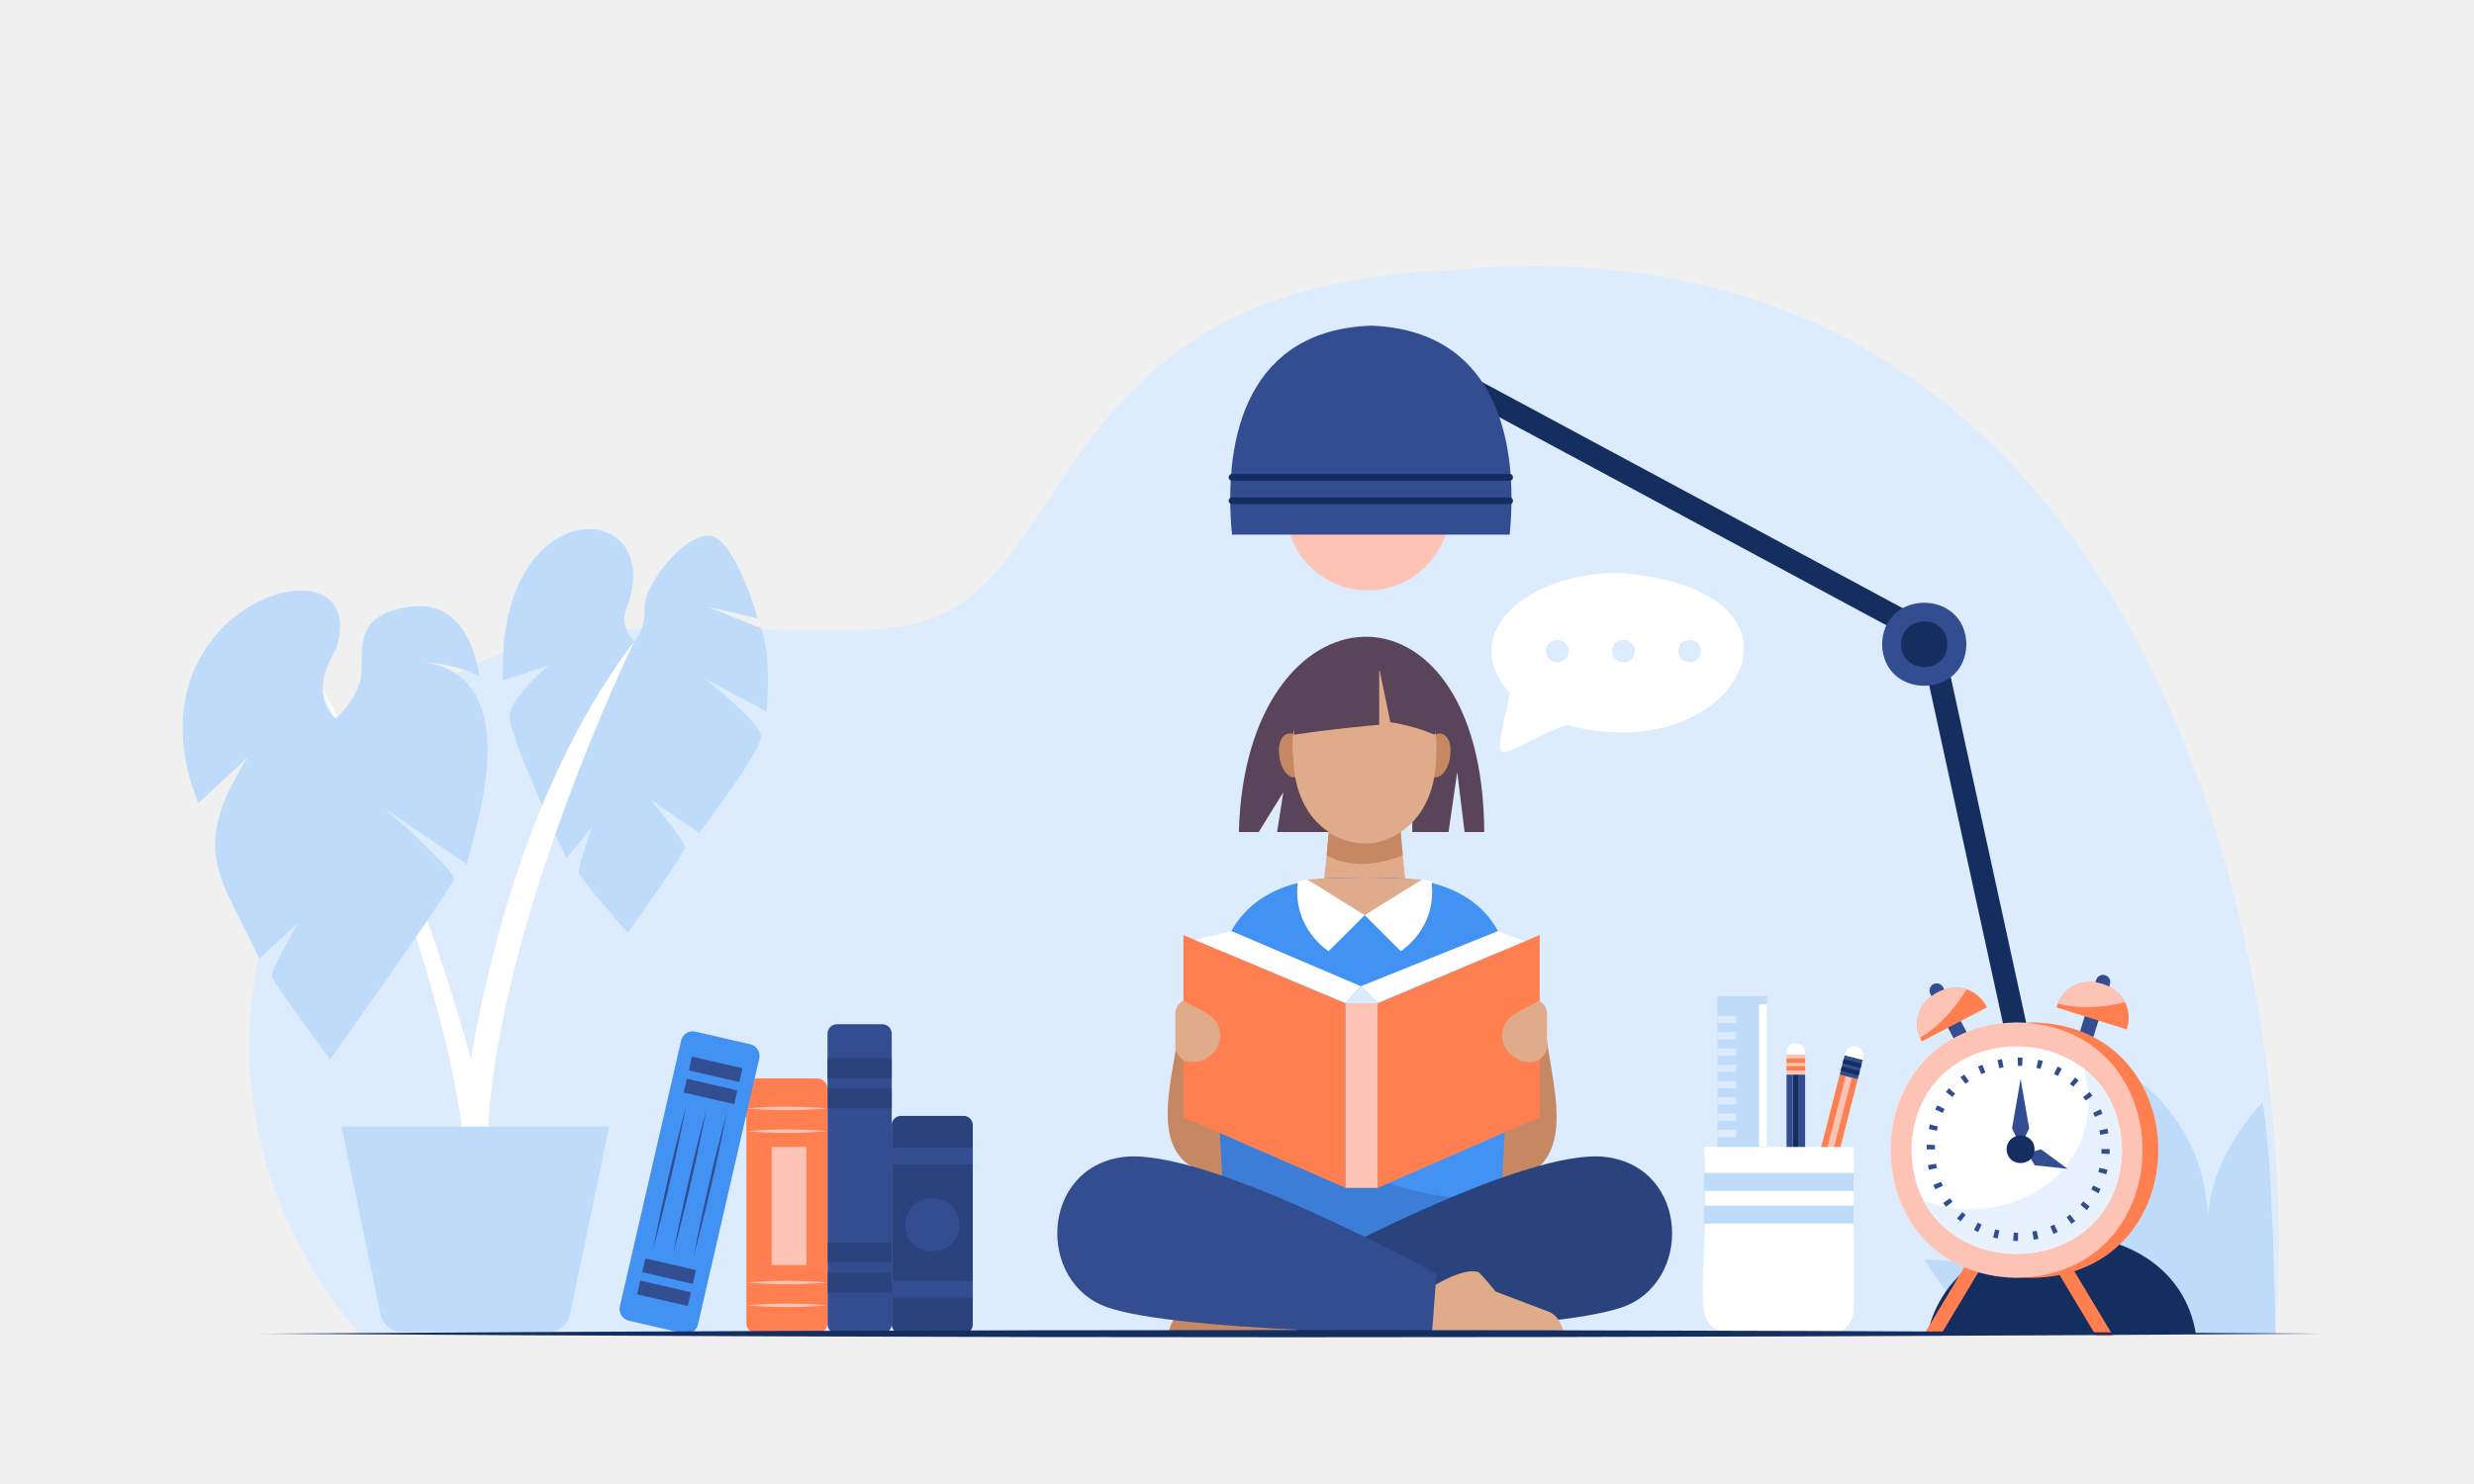
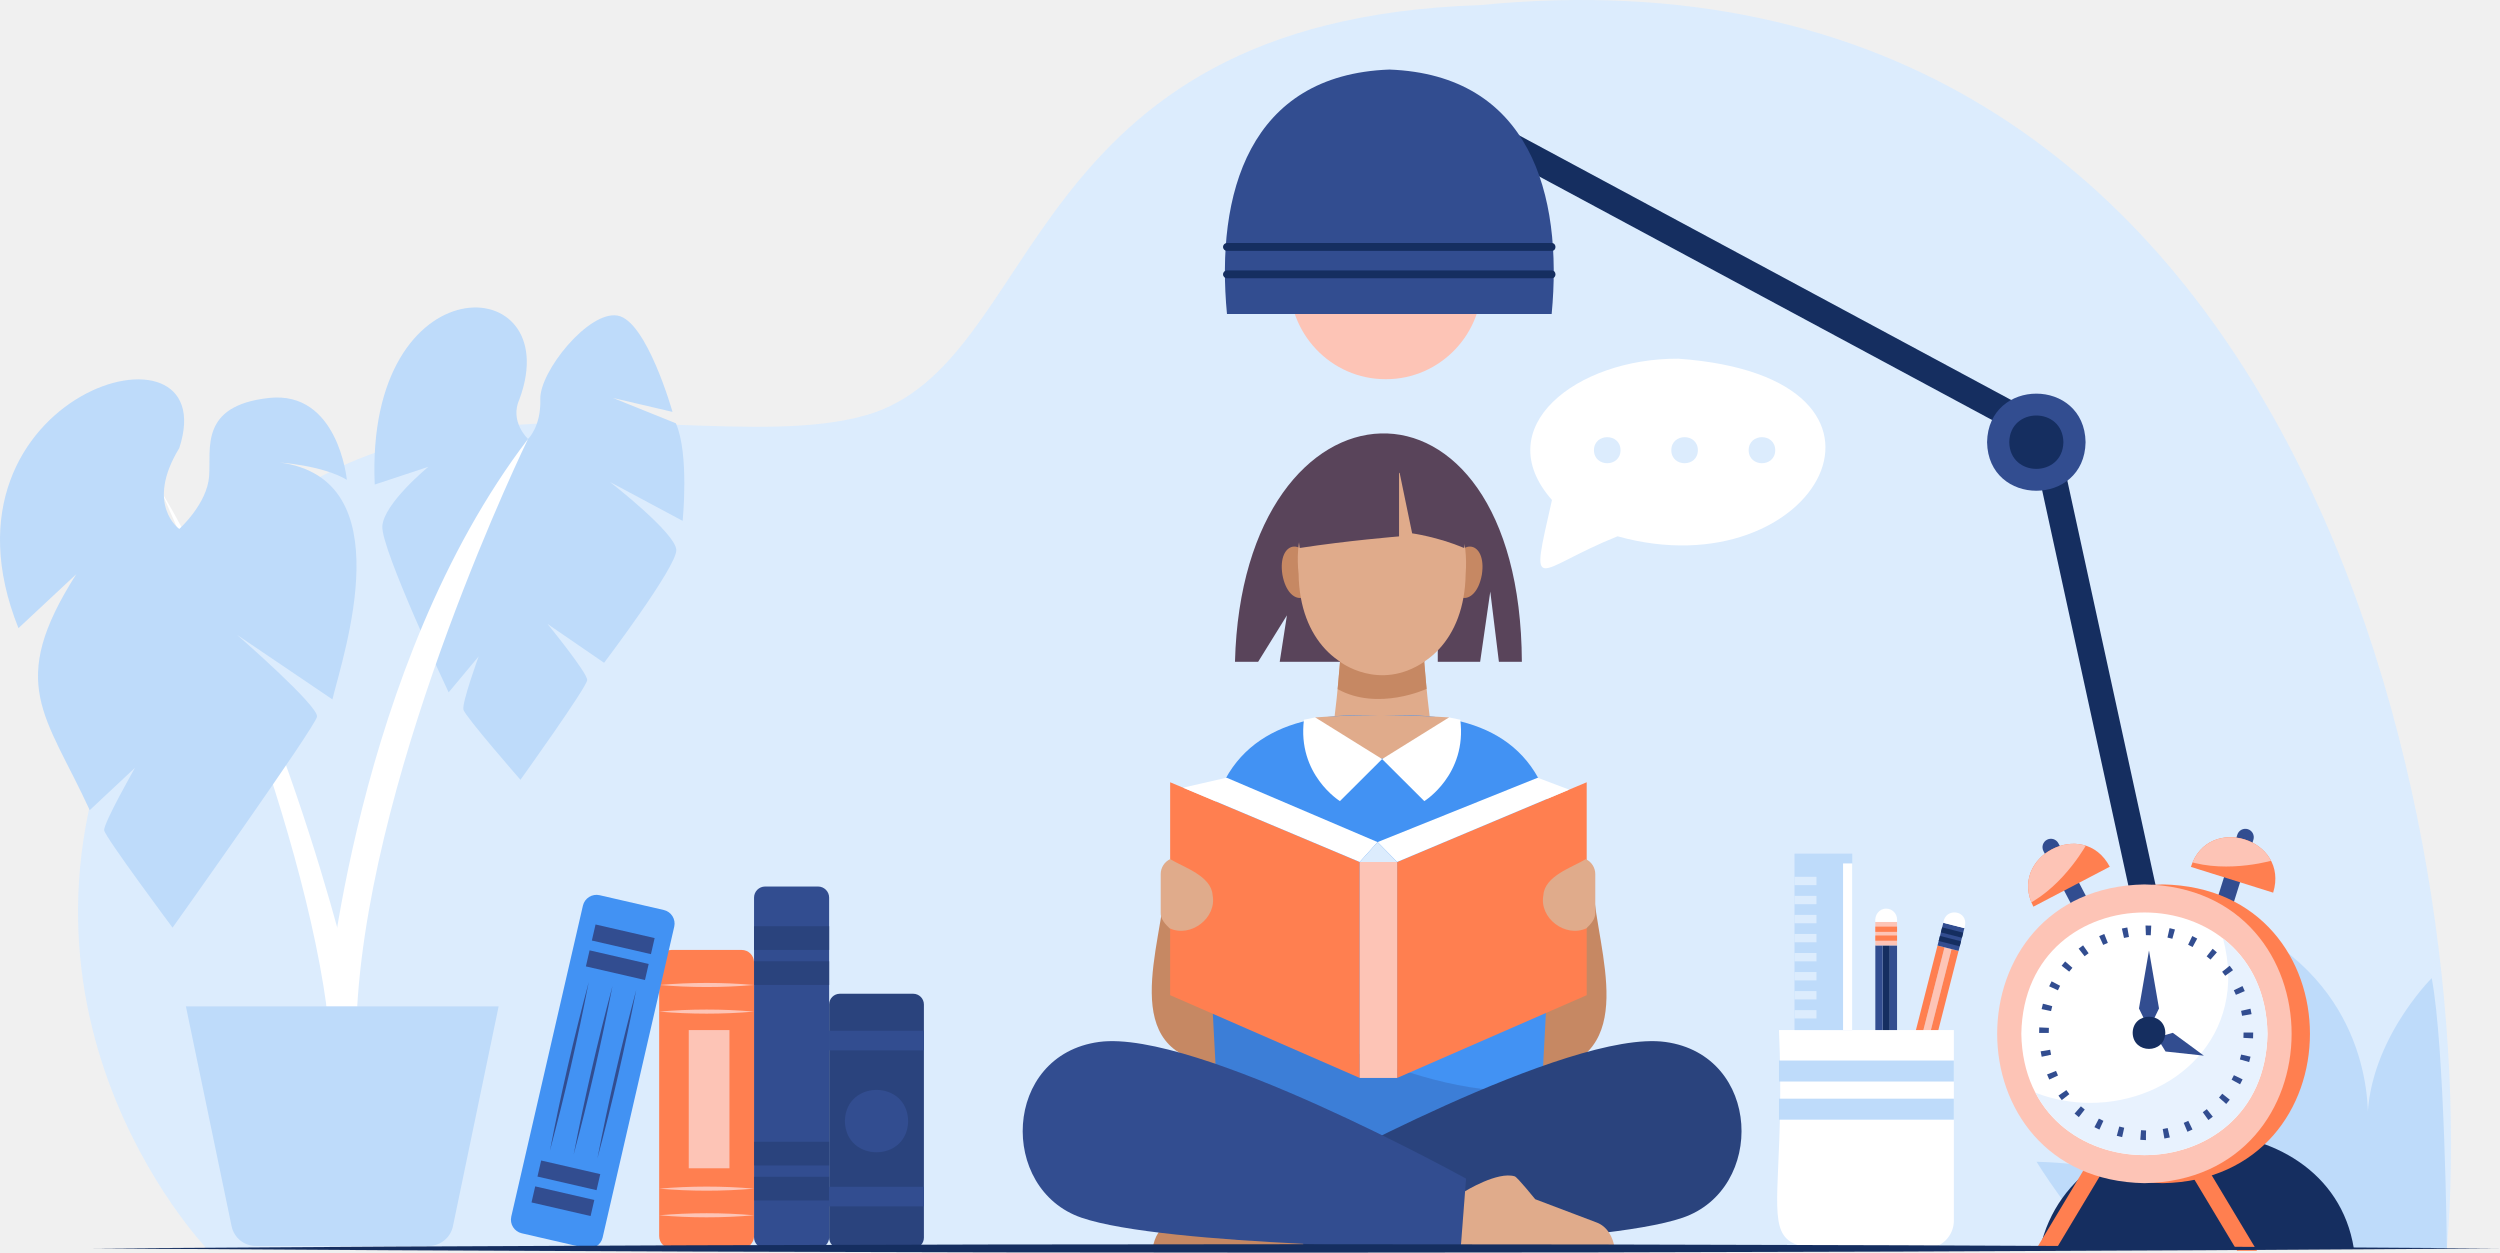
- <svg xmlns="http://www.w3.org/2000/svg" version="1.1" id="svg1049" width="4000" height="2400" viewBox="0 0 4000 2400">
+ <svg xmlns="http://www.w3.org/2000/svg" version="1.1" id="svg1049" width="3457.153" height="1732.216" viewBox="0 0 3457.153 1732.216">
  <defs id="defs1053">
    <clipPath clipPathUnits="userSpaceOnUse" id="clipPath1065">
      <path d="M 0,1800 H 3000 V 0.06 H 0 Z" id="path1063" />
    </clipPath>
    <clipPath clipPathUnits="userSpaceOnUse" id="clipPath1229">
      <path d="m 1832.38,624.74 c -17.2,93.81 -93.22,115.29 -177.51,109.75 v 0.05 c -0.61,-0.02 -1.84,-0.02 -2.45,0 v -0.05 c -82.97,5.97 -158.87,-18.15 -175.09,-109.75 L 1442.2,320.22 c 196.28,-56.7 229.74,-53.35 425.32,0 l -35.14,304.52" id="path1227" />
    </clipPath>
    <clipPath clipPathUnits="userSpaceOnUse" id="clipPath1333">
      <path d="m 2166.39,313.89 10,-42.49 12.53,42.49 h -22.53" id="path1331" />
    </clipPath>
    <clipPath clipPathUnits="userSpaceOnUse" id="clipPath1369">
      <path d="m 2185.66,319.46 -0.83,-43.65 22.66,38.07 -21.83,5.58" id="path1367" />
    </clipPath>
    <clipPath clipPathUnits="userSpaceOnUse" id="clipPath1461">
      <path d="m 2409.54,578.24 c -27.33,51.7 -106.09,10.49 -79.23,-41.42 l 79.23,41.42" id="path1459" />
    </clipPath>
    <clipPath clipPathUnits="userSpaceOnUse" id="clipPath1481">
      <path d="m 2578.99,551.34 c 17.23,55.89 -67.6,82.43 -85.32,26.73 l 85.32,-26.73" id="path1479" />
    </clipPath>
    <clipPath clipPathUnits="userSpaceOnUse" id="clipPath1505">
      <path d="m 2573.1,404.96 c -2.87,-167.79 -252.46,-167.77 -255.3,0.01 2.87,167.78 252.46,167.76 255.3,-0.01" id="path1503" />
    </clipPath>
  </defs>
-   <g id="g1057" transform="matrix(1.333333,0,0,-1.333333,0,2400)">
+   <g id="g1057" transform="matrix(1.333333,0,0,-1.333333,-295.1939,1969.548)">
    <g id="g1069" transform="translate(2759.18,182.36)">
      <path d="m 0,0 c 36.28,427.23 -144.65,1374.127 -1003.25,1289.479 -481.11,-15.727 -450.65,-371.825 -636.07,-425.218 -53.89,-15.516 -123.155,-12.723 -199.127,-9.93 -185.453,6.818 -410.837,13.636 -549.794,-245.881 C -2574.109,261.31 -2323.496,0 -2323.496,0 H 0" style="fill:#dcecfd;fill-opacity:1;fill-rule:nonzero;stroke:none" id="path1071" />
    </g>
    <g id="g1073" transform="translate(2759.18,182.36)">
      <path d="m 0,0 c 0,0 -2.21,209.65 -15.74,280.32 0,0 -69.77,-69.19 -66.54,-155.44 0,0 12.68,118.74 -97.93,192.63 0,0 -32.58,-56.9 -20.13,-171.87 0,0 -55.8,63.27 -150.11,67.93 0,0 5.57,-101.12 63.65,-163.06 0,0 -18.78,35.71 -138.78,39.39 0,0 37.57,-61.39 72,-89.9 L 0,0" style="fill:#bedbfa;fill-opacity:1;fill-rule:nonzero;stroke:none" id="path1075" />
    </g>
    <g id="g1077" transform="translate(1658.61,1083.885)" style="fill:#fdc4b6;fill-opacity:1">
      <path d="M 0,0 C -57.04,-0.171 -102.33,48.123 -99.58,104.911 H 99.59 C 102.34,48.122 57.05,-0.171 0,0" style="fill:#fdc4b6;fill-opacity:1;fill-rule:nonzero;stroke:none" id="path1079" />
    </g>
    <g id="g1081" transform="translate(2501.61,276.02)">
      <path d="m 0,0 c -6.37,0 -12.1,4.42 -13.51,10.89 l -159.82,732.694 -662.38,356.209 c -6.73,3.62 -9.25,12.011 -5.63,18.743 3.62,6.73 12.01,9.254 18.74,5.633 L -149.01,761.927 13.53,16.79 C 15.5,8.3 8.7,-0.1 0,0" style="fill:#152e60;fill-opacity:1;fill-rule:nonzero;stroke:none" id="path1083" />
    </g>
    <g id="g1085" transform="translate(1830.7,1151.531)">
      <path d="m 0,0 h -336.76 c -11.83,124.354 22.59,248.027 168.39,253.494 C -22.6,248.034 11.85,124.288 0,0" style="fill:#324d90;fill-opacity:1;fill-rule:nonzero;stroke:none" id="path1087" />
    </g>
    <g id="g1089" transform="translate(2384.44,1018.538)">
      <path d="M 0,0 C -1.14,-67.146 -101.02,-67.135 -102.16,0.003 -101.01,67.147 -1.13,67.136 0,0" style="fill:#324d90;fill-opacity:1;fill-rule:nonzero;stroke:none" id="path1091" />
    </g>
    <g id="g1093" transform="translate(2361.44,1018.538)">
      <path d="M 0,0 C -0.63,-36.914 -55.54,-36.908 -56.16,0.002 -55.53,36.914 -0.62,36.909 0,0" style="fill:#152e60;fill-opacity:1;fill-rule:nonzero;stroke:none" id="path1095" />
    </g>
    <g id="g1097" transform="translate(2337.27,182.36)">
      <path d="M 0,0 C 35.23,158.88 299.62,159.82 325.4,0 H 0" style="fill:#152e60;fill-opacity:1;fill-rule:nonzero;stroke:none" id="path1099" />
    </g>
    <g id="g1101" transform="translate(1830.7,1188.555)">
      <path d="m 0,0 h -336.76 c -2.25,0 -4.07,1.822 -4.07,4.07 0,2.248 1.82,4.07 4.07,4.07 H 0 C 5.19,8.218 5.35,-0.078 0,0" style="fill:#152e60;fill-opacity:1;fill-rule:nonzero;stroke:none" id="path1103" />
    </g>
    <g id="g1105" transform="translate(1830.7,1216.967)">
      <path d="m 0,0 h -336.76 c -2.25,0 -4.07,1.822 -4.07,4.07 0,2.248 1.82,4.07 4.07,4.07 H 0 C 5.19,8.218 5.35,-0.078 0,0" style="fill:#152e60;fill-opacity:1;fill-rule:nonzero;stroke:none" id="path1107" />
    </g>
    <g id="g1109" transform="translate(1069.81,182.36)">
      <path d="m 0,0 h -54.84 c -6.36,0 -11.52,5.16 -11.52,11.52 v 352.32 c 0,6.36 5.16,11.51 11.52,11.51 H 0 c 6.36,0 11.52,-5.15 11.52,-11.51 V 11.52 C 11.52,5.16 6.36,0 0,0" style="fill:#324d90;fill-opacity:1;fill-rule:nonzero;stroke:none" id="path1111" />
    </g>
    <path d="m 1003.45,491.94 h 77.88 v 24.59 h -77.88 z" style="fill:#2a437d;fill-opacity:1;fill-rule:nonzero;stroke:none" id="path1113" />
    <path d="m 1003.45,455.59 h 77.88 v 24.6 h -77.88 z" style="fill:#2a437d;fill-opacity:1;fill-rule:nonzero;stroke:none" id="path1115" />
    <path d="m 1003.45,268.41 h 77.88 V 293 h -77.88 z" style="fill:#2a437d;fill-opacity:1;fill-rule:nonzero;stroke:none" id="path1117" />
    <path d="m 1003.45,232.06 h 77.88 v 24.6 h -77.88 z" style="fill:#2a437d;fill-opacity:1;fill-rule:nonzero;stroke:none" id="path1119" />
    <g id="g1121" transform="translate(1168.49,182.36)">
      <path d="m 0,0 h -76.03 c -6.15,0 -11.13,4.99 -11.13,11.13 V 253 c 0,6.15 4.98,11.14 11.13,11.14 H 0 c 6.14,0 11.13,-4.99 11.13,-11.14 V 11.13 C 11.13,4.99 6.14,0 0,0" style="fill:#2a437d;fill-opacity:1;fill-rule:nonzero;stroke:none" id="path1123" />
    </g>
    <path d="m 1081.33,387.8 h 98.29 v 20.29 h -98.29 z" style="fill:#324d90;fill-opacity:1;fill-rule:nonzero;stroke:none" id="path1125" />
    <path d="m 1081.33,225.97 h 98.29 v 20.29 h -98.29 z" style="fill:#324d90;fill-opacity:1;fill-rule:nonzero;stroke:none" id="path1127" />
    <g id="g1129" transform="translate(1163.28,314.43)">
      <path d="M 0,0 C -0.74,-43.12 -64.88,-43.12 -65.61,0 -64.87,43.12 -0.73,43.11 0,0" style="fill:#324d90;fill-opacity:1;fill-rule:nonzero;stroke:none" id="path1131" />
    </g>
    <g id="g1133" transform="translate(990.585,182.36)" style="fill:#ff7f50;fill-opacity:1">
      <path d="m 0,0 h -72.672 c -7.108,0 -12.87,5.76 -12.87,12.87 v 283.84 c 0,7.11 5.762,12.87 12.87,12.87 H 0 c 7.107,0 12.865,-5.76 12.865,-12.87 V 12.87 C 12.865,5.76 7.107,0 0,0" style="fill:#ff7f50;fill-opacity:1;fill-rule:nonzero;stroke:none" id="path1135" />
    </g>
    <g id="g1137" transform="translate(905.043,455.59)" style="fill:#fdc4b6;fill-opacity:1">
      <path d="M 0,0 C 32.562,2.82 65.849,2.85 98.407,0 65.85,-2.84 32.563,-2.81 0,0" style="fill:#fdc4b6;fill-opacity:1;fill-rule:nonzero;stroke:none" id="path1139" />
    </g>
    <g id="g1141" transform="translate(905.043,427.98)" style="fill:#fdc4b6;fill-opacity:1">
      <path d="M 0,0 C 32.562,2.82 65.849,2.84 98.407,0 65.85,-2.84 32.563,-2.82 0,0" style="fill:#fdc4b6;fill-opacity:1;fill-rule:nonzero;stroke:none" id="path1143" />
    </g>
    <g id="g1145" transform="translate(905.043,244.36)" style="fill:#fdc4b6;fill-opacity:1">
      <path d="M 0,0 C 32.562,2.82 65.849,2.84 98.407,0 65.85,-2.84 32.563,-2.82 0,0" style="fill:#fdc4b6;fill-opacity:1;fill-rule:nonzero;stroke:none" id="path1147" />
    </g>
    <g id="g1149" transform="translate(905.043,216.74)" style="fill:#fdc4b6;fill-opacity:1">
      <path d="M 0,0 C 32.562,2.82 65.849,2.84 98.407,0 65.85,-2.84 32.563,-2.82 0,0" style="fill:#fdc4b6;fill-opacity:1;fill-rule:nonzero;stroke:none" id="path1151" />
    </g>
    <path d="m 935.733,265.48 h 42.206 v 143.34 h -42.206 z" style="fill:#fdc4b6;fill-opacity:1;fill-rule:nonzero;stroke:none" id="path1153" />
    <g id="g1155" transform="translate(829.028,182.73)">
      <path d="m 0,0 -66.499,15.33 c -7.793,1.79 -12.654,9.56 -10.859,17.36 l 74.285,322.42 c 1.795,7.79 9.567,12.65 17.36,10.86 l 66.499,-15.33 c 7.793,-1.79 12.654,-9.56 10.859,-17.36 L 17.36,10.86 C 15.565,3.07 7.792,-1.79 0,0" style="fill:#4292f3;fill-opacity:1;fill-rule:nonzero;stroke:none" id="path1157" />
    </g>
    <g id="g1159" transform="translate(896.516,487.57)">
      <path d="M 0,0 -61.288,14.12 -57.449,30.78 3.839,16.66 0,0" style="fill:#324d90;fill-opacity:1;fill-rule:nonzero;stroke:none" id="path1161" />
    </g>
    <g id="g1163" transform="translate(890.336,460.74)">
      <path d="M 0,0 -61.288,14.12 -57.45,30.78 3.839,16.66 0,0" style="fill:#324d90;fill-opacity:1;fill-rule:nonzero;stroke:none" id="path1165" />
    </g>
    <g id="g1167" transform="translate(840.115,242.77)">
      <path d="M 0,0 -61.288,14.12 -57.449,30.78 3.839,16.66 0,0" style="fill:#324d90;fill-opacity:1;fill-rule:nonzero;stroke:none" id="path1169" />
    </g>
    <g id="g1171" transform="translate(833.935,215.94)">
      <path d="M 0,0 -61.288,14.12 -57.45,30.78 3.839,16.66 0,0" style="fill:#324d90;fill-opacity:1;fill-rule:nonzero;stroke:none" id="path1173" />
    </g>
    <g id="g1175" transform="translate(881.289,450.63)">
      <path d="M 0,0 C -11.321,-58.52 -24.862,-117.36 -40.302,-174.93 -28.997,-116.41 -15.426,-57.58 0,0" style="fill:#324d90;fill-opacity:1;fill-rule:nonzero;stroke:none" id="path1177" />
    </g>
    <g id="g1179" transform="translate(856.652,454.61)">
      <path d="M 0,0 C -11.321,-58.52 -24.862,-117.36 -40.302,-174.93 -28.997,-116.41 -15.426,-57.57 0,0" style="fill:#324d90;fill-opacity:1;fill-rule:nonzero;stroke:none" id="path1181" />
    </g>
    <g id="g1183" transform="translate(832.015,458.59)">
      <path d="M 0,0 C -11.321,-58.52 -24.862,-117.36 -40.302,-174.93 -28.997,-116.41 -15.426,-57.57 0,0" style="fill:#324d90;fill-opacity:1;fill-rule:nonzero;stroke:none" id="path1185" />
    </g>
    <g id="g1187" transform="translate(1654.85,790.81)">
      <path d="M 0,0 H -106.19 L -98.73,48.154 -128.56,0 h -24.04 c 7.89,307.116 296.06,324.365 297.54,0 H 121.12 L 112.18,72.815 101.67,0 H 57.72 V 71.763 L 43.68,0 H 0" style="fill:#59445a;fill-opacity:1;fill-rule:nonzero;stroke:none" id="path1189" />
    </g>
    <g id="g1191" transform="translate(1581.98,886.221)" style="fill:#c68863;fill-opacity:1">
      <path d="M 0,0 C 5.61,-35.426 -24.12,-40.473 -30.52,-5.183 -36.13,30.243 -6.4,35.29 0,0" style="fill:#c68863;fill-opacity:1;fill-rule:nonzero;stroke:none" id="path1193" />
    </g>
    <g id="g1195" transform="translate(1727.75,886.221)" style="fill:#c68863;fill-opacity:1">
      <path d="M 0,0 C -5.61,-35.426 24.12,-40.473 30.52,-5.183 36.13,30.243 6.4,35.29 0,0" style="fill:#c68863;fill-opacity:1;fill-rule:nonzero;stroke:none" id="path1197" />
    </g>
    <g id="g1199" transform="translate(1699.77,856.379)" style="fill:#e0ab8b;fill-opacity:1">
      <path d="m 0,0 c -22.57,0 -67.24,0 -89.81,0 10.84,-30.923 -12.8,-185.799 -12.8,-185.799 28.95,0 86.47,0 115.41,0 0,0 -23.63,154.876 -12.8,185.799" style="fill:#e0ab8b;fill-opacity:1;fill-rule:nonzero;stroke:none" id="path1201" />
    </g>
    <g id="g1203" transform="translate(1741.5,881.849)" style="fill:#e0ab8b;fill-opacity:1">
      <path d="M 0,0 C -2.15,-138.659 -171.13,-138.639 -173.27,0.004 -188.64,141.937 10.78,143.326 0,0" style="fill:#e0ab8b;fill-opacity:1;fill-rule:nonzero;stroke:none" id="path1205" />
    </g>
    <g id="g1207" transform="translate(1611.19,790.81)" style="fill:#c68863;fill-opacity:1">
      <path d="m 0,0 c 0,0 40.69,-31.38 87.34,0 l 2.46,-28.09 c 0,0 -50.24,-23.48 -92.28,-0.29 L 0,0" style="fill:#c68863;fill-opacity:1;fill-rule:nonzero;stroke:none" id="path1209" />
    </g>
    <g id="g1211" transform="translate(1672.41,987.247)">
      <path d="m 0,0 v -66.406 c 0,0 -53.63,-4.388 -103,-12.015 C -116.81,7.574 -2.51,39.444 0,0" style="fill:#59445a;fill-opacity:1;fill-rule:nonzero;stroke:none" id="path1213" />
    </g>
    <g id="g1215" transform="translate(1671.85,992.367)">
      <path d="m 0,0 14.15,-68.366 c 0,0 26.45,-3.611 53.88,-15.175 0,0 24.22,97.884 -68.03,83.541" style="fill:#59445a;fill-opacity:1;fill-rule:nonzero;stroke:none" id="path1217" />
    </g>
    <g id="g1219" transform="translate(1832.38,624.74)">
      <path d="m 0,0 c -17.2,93.81 -93.22,115.29 -177.51,109.75 v 0.05 c -0.61,-0.02 -1.84,-0.02 -2.45,0 v -0.05 C -262.92,115.72 -338.83,91.6 -355.05,0 l -35.13,-304.52 c 196.28,-56.7 229.74,-53.35 425.32,0 L 0,0" style="fill:#4292f3;fill-opacity:1;fill-rule:nonzero;stroke:none" id="path1221" />
    </g>
    <g id="g1223">
      <g id="g1225" clip-path="url(#clipPath1229)">
        <g id="g1231" transform="translate(1466.79,467.93)">
          <path d="M 0,0 C 72.18,-39.99 229.2,-135.1 349.43,-120.6 170,-213.79 181.39,-214.65 -6.55,-141.19 L 0,0" style="fill:#3c7ed7;fill-opacity:1;fill-rule:nonzero;stroke:none" id="path1233" />
        </g>
      </g>
    </g>
    <g id="g1235" transform="translate(1585.47,733.09)" style="fill:#e0ab8b;fill-opacity:1">
      <path d="M 0,0 C 8.51,-57.08 130.42,-56.83 138.78,0 138.78,0 67.94,5 0,0" style="fill:#e0ab8b;fill-opacity:1;fill-rule:nonzero;stroke:none" id="path1237" />
    </g>
    <g id="g1239" transform="translate(1654.85,689.91)">
      <path d="m 0,0 -43.75,-43.62 c 0,0 -44.5,27.41 -37.31,84.43 L -69.38,43.18 0,0" style="fill:#ffffff;fill-opacity:1;fill-rule:nonzero;stroke:none" id="path1241" />
    </g>
    <g id="g1243" transform="translate(1654.85,689.91)">
      <path d="m 0,0 43.76,-43.62 c 0,0 44.5,27.41 37.31,84.43 L 69.38,43.18 0,0" style="fill:#ffffff;fill-opacity:1;fill-rule:nonzero;stroke:none" id="path1245" />
    </g>
    <g id="g1247" transform="translate(1430.04,562.06)" style="fill:#c68863;fill-opacity:1">
      <path d="M 0,0 C -3.2,-65.65 -51.75,-177.43 51.99,-188.25 L 43.59,-30 0,0" style="fill:#c68863;fill-opacity:1;fill-rule:nonzero;stroke:none" id="path1249" />
    </g>
    <g id="g1251" transform="translate(1873.69,557.78)" style="fill:#c68863;fill-opacity:1">
      <path d="M 0,0 C 4.16,-68.2 50.17,-175.8 -52.24,-192.91 L -43.59,-30 0,0" style="fill:#c68863;fill-opacity:1;fill-rule:nonzero;stroke:none" id="path1253" />
    </g>
    <g id="g1255" transform="translate(1572.07,241.67)" style="fill:#c68863;fill-opacity:1">
      <path d="M 0,0 C 0,0 -33.76,20.93 -51.55,15.44 -54.21,14.61 -72.78,-8.29 -72.78,-8.29 l -63.04,-23.88 c -11.69,-4.05 -17.67,-15.51 -19.38,-27.14 H 4.57 L 0,0" style="fill:#c68863;fill-opacity:1;fill-rule:nonzero;stroke:none" id="path1257" />
    </g>
    <g id="g1259" transform="translate(1567.8,254.73)">
      <path d="M 0,0 C 0,0 280.7,155.42 380.69,141.78 480.67,128.15 485.05,-11.01 398.7,-40.55 312.35,-70.1 5.57,-72.37 5.57,-72.37 L 0,0" style="fill:#2a437d;fill-opacity:1;fill-rule:nonzero;stroke:none" id="path1261" />
    </g>
    <g id="g1263" transform="translate(1741.91,254.73)">
      <path d="M 0,0 C 0,0 -280.71,155.42 -380.69,141.78 -480.68,128.15 -485.06,-11.01 -398.71,-40.55 -312.35,-70.1 -5.58,-72.37 -5.58,-72.37 L 0,0" style="fill:#324d90;fill-opacity:1;fill-rule:nonzero;stroke:none" id="path1265" />
    </g>
    <g id="g1267" transform="translate(1740.9,241.67)" style="fill:#e0ab8b;fill-opacity:1">
      <path d="M 0,0 C 0,0 33.75,20.93 51.54,15.44 54.21,14.61 72.77,-8.29 72.77,-8.29 l 63.04,-23.88 c 11.7,-4.05 17.67,-15.51 19.39,-27.14 H -4.57 L 0,0" style="fill:#e0ab8b;fill-opacity:1;fill-rule:nonzero;stroke:none" id="path1269" />
    </g>
    <g id="g1271" transform="translate(1435.01,665.85)" style="fill:#ff7f50;fill-opacity:1">
      <path d="M 0,0 196.61,-82.69 V -306.67 L 0,-220.84 V 0" style="fill:#ff7f50;fill-opacity:1;fill-rule:nonzero;stroke:none" id="path1273" />
    </g>
    <g id="g1275" transform="translate(1867.03,665.85)" style="fill:#ff7f50;fill-opacity:1">
      <path d="M 0,0 -196.61,-82.69 V -306.67 L 0,-220.84 V 0" style="fill:#ff7f50;fill-opacity:1;fill-rule:nonzero;stroke:none" id="path1277" />
    </g>
    <path d="m 1631.62,359.18 h 38.8 v 223.98 h -38.8 z" style="fill:#fdc4b6;fill-opacity:1;fill-rule:nonzero;stroke:none" id="path1279" />
    <g id="g1281" transform="translate(1448.37,660.23)">
      <path d="M 0,0 45.2,10.35 201.78,-56.45 183.25,-77.07 0,0" style="fill:#ffffff;fill-opacity:1;fill-rule:nonzero;stroke:none" id="path1283" />
    </g>
    <g id="g1285" transform="translate(1650.15,603.78)">
      <path d="M 0,0 20.27,-20.62 198.67,54.41 166.04,66.75 0,0" style="fill:#ffffff;fill-opacity:1;fill-rule:nonzero;stroke:none" id="path1287" />
    </g>
    <g id="g1289" transform="translate(1650.15,603.78)">
      <path d="m 0,0 -18.53,-20.62 h 38.8 L 0,0" style="fill:#dcecfd;fill-opacity:1;fill-rule:nonzero;stroke:none" id="path1291" />
    </g>
    <g id="g1293" transform="translate(1866.12,586.12)" style="fill:#e0ab8b;fill-opacity:1">
      <path d="m 0,0 c -14.17,-8.6 -42.63,-17.35 -44.02,-37.35 -4.56,-23.8 22.8,-44.45 44.58,-34.42 4.58,4.34 9.62,9.72 9.26,16.5 v 39.73 C 9.82,-8.9 6,-2.85 0,0" style="fill:#e0ab8b;fill-opacity:1;fill-rule:nonzero;stroke:none" id="path1295" />
    </g>
    <g id="g1297" transform="translate(1435.03,586.12)" style="fill:#e0ab8b;fill-opacity:1">
      <path d="m 0,0 c 14.18,-8.6 42.64,-17.35 44.02,-37.35 4.56,-23.8 -22.79,-44.45 -44.58,-34.42 -4.58,4.34 -9.62,9.71 -9.26,16.5 v 39.73 C -9.82,-8.9 -6,-2.85 0,0" style="fill:#e0ab8b;fill-opacity:1;fill-rule:nonzero;stroke:none" id="path1299" />
    </g>
    <g id="g1301" transform="translate(1962.03,1105.15)">
      <path d="m 0,0 c -105.87,0.475 -197.39,-71.29 -131.01,-146.555 -23.59,-103.957 -18.28,-72.29 68,-37.651 C 144.11,-241.836 266.44,-19.106 0,0" style="fill:#ffffff;fill-opacity:1;fill-rule:nonzero;stroke:none" id="path1303" />
    </g>
    <g id="g1305" transform="translate(1902.11,1010.236)">
      <path d="M 0,0 C -0.08,-18.018 -27.48,-18.017 -27.55,0.001 -27.47,18.019 -0.08,18.017 0,0" style="fill:#dcecfd;fill-opacity:1;fill-rule:nonzero;stroke:none" id="path1307" />
    </g>
    <g id="g1309" transform="translate(1982.34,1010.236)">
      <path d="M 0,0 C -0.08,-18.018 -27.48,-18.017 -27.55,0.001 -27.47,18.019 -0.08,18.017 0,0" style="fill:#dcecfd;fill-opacity:1;fill-rule:nonzero;stroke:none" id="path1311" />
    </g>
    <g id="g1313" transform="translate(2062.57,1010.236)">
      <path d="M 0,0 C -0.08,-18.018 -27.48,-18.017 -27.55,0.001 -27.47,18.019 -0.08,18.017 0,0" style="fill:#dcecfd;fill-opacity:1;fill-rule:nonzero;stroke:none" id="path1315" />
    </g>
    <path d="m 2173.9,313.89 h 7.51 v 182.74 h -7.51 z" style="fill:#152e60;fill-opacity:1;fill-rule:nonzero;stroke:none" id="path1317" />
    <path d="m 2181.41,313.89 h 7.51 v 182.74 h -7.51 z" style="fill:#324d90;fill-opacity:1;fill-rule:nonzero;stroke:none" id="path1319" />
    <path d="m 2166.39,313.89 h 7.51 v 182.74 h -7.51 z" style="fill:#324d90;fill-opacity:1;fill-rule:nonzero;stroke:none" id="path1321" />
    <g id="g1323" transform="translate(2166.39,313.89)">
      <path d="M 0,0 10,-42.49 22.53,0 H 0" style="fill:#ffffff;fill-opacity:1;fill-rule:nonzero;stroke:none" id="path1325" />
    </g>
    <g id="g1327">
      <g id="g1329" clip-path="url(#clipPath1333)">
        <path d="m 2169.43,271.4 h 13.34 v 17.09 h -13.34 z" style="fill:#152e60;fill-opacity:1;fill-rule:nonzero;stroke:none" id="path1335" />
      </g>
    </g>
    <path d="m 2166.39,496.63 h 22.53 v 24.33 h -22.53 z" style="fill:#fdc4b6;fill-opacity:1;fill-rule:nonzero;stroke:none" id="path1337" />
    <path d="m 2166.39,501.5 h 22.53 v 5.42 h -22.53 z" style="fill:#ff7f50;fill-opacity:1;fill-rule:nonzero;stroke:none" id="path1339" />
    <path d="m 2166.39,510.69 h 22.53 v 5.42 h -22.53 z" style="fill:#ff7f50;fill-opacity:1;fill-rule:nonzero;stroke:none" id="path1341" />
    <g id="g1343" transform="translate(2188.92,523.52)">
      <path d="m 0,0 v -2.56 h -22.53 c -0.9,7.02 3.85,13.89 11.26,13.82 C -5.05,11.26 0,6.22 0,0" style="fill:#ffffff;fill-opacity:1;fill-rule:nonzero;stroke:none" id="path1345" />
    </g>
    <g id="g1347" transform="translate(2245.43,492.79)" style="fill:#fdc4b6;fill-opacity:1">
      <path d="m 0,0 -45.22,-177.05 -7.27,1.86 L -7.27,1.86 0,0" style="fill:#fdc4b6;fill-opacity:1;fill-rule:nonzero;stroke:none" id="path1349" />
    </g>
    <g id="g1351" transform="translate(2252.71,490.93)" style="fill:#ff7f50;fill-opacity:1">
      <path d="m 0,0 -45.22,-177.05 -7.28,1.86 L -7.28,1.86 0,0" style="fill:#ff7f50;fill-opacity:1;fill-rule:nonzero;stroke:none" id="path1353" />
    </g>
    <g id="g1355" transform="translate(2238.16,494.65)" style="fill:#ff7f50;fill-opacity:1">
      <path d="m 0,0 -45.22,-177.05 -7.28,1.86 L -7.28,1.86 0,0" style="fill:#ff7f50;fill-opacity:1;fill-rule:nonzero;stroke:none" id="path1357" />
    </g>
    <g id="g1359" transform="translate(2185.66,319.46)">
      <path d="M 0,0 -0.83,-43.65 21.83,-5.58 0,0" style="fill:#ffffff;fill-opacity:1;fill-rule:nonzero;stroke:none" id="path1361" />
    </g>
    <g id="g1363">
      <g id="g1365" clip-path="url(#clipPath1369)">
        <g id="g1371" transform="translate(2195.25,290.79)">
          <path d="m 0,0 -4.64,-18.15 -12.92,3.3 L -12.93,3.3 0,0" style="fill:#152e60;fill-opacity:1;fill-rule:nonzero;stroke:none" id="path1373" />
        </g>
      </g>
    </g>
    <g id="g1375" transform="translate(2258.73,514.51)">
      <path d="M 0,0 -6.02,-23.58 -27.85,-18 -21.83,5.57 0,0" style="fill:#324d90;fill-opacity:1;fill-rule:nonzero;stroke:none" id="path1377" />
    </g>
    <g id="g1379" transform="translate(2255.26,500.9)">
      <path d="M 0,0 -1.35,-5.25 -23.18,0.32 -21.84,5.58 0,0" style="fill:#152e60;fill-opacity:1;fill-rule:nonzero;stroke:none" id="path1381" />
    </g>
    <g id="g1383" transform="translate(2257.53,509.81)">
      <path d="M 0,0 -1.34,-5.25 -23.17,0.32 -21.83,5.58 0,0" style="fill:#152e60;fill-opacity:1;fill-rule:nonzero;stroke:none" id="path1385" />
    </g>
    <g id="g1387" transform="translate(2259.36,516.98)">
      <path d="M 0,0 -0.63,-2.47 -22.46,3.1 C -20.58,19.47 3.28,16.21 0,0" style="fill:#ffffff;fill-opacity:1;fill-rule:nonzero;stroke:none" id="path1389" />
    </g>
    <g id="g1391" transform="translate(2218.97,182.36)">
      <path d="M 0,0 C -208.05,-0.54 -141.6,-25.54 -152.52,226.46 H 28.87 V 28.87 C 28.87,12.93 15.95,0 0,0" style="fill:#ffffff;fill-opacity:1;fill-rule:nonzero;stroke:none" id="path1393" />
    </g>
    <path d="m 2082.56,408.82 h 59.93 v 183.02 h -59.93 z" style="fill:#bedbfa;fill-opacity:1;fill-rule:nonzero;stroke:none" id="path1395" />
    <path d="m 2082.56,559.14 h 22.77 v 8.65 h -22.77 z" style="fill:#dcecfd;fill-opacity:1;fill-rule:nonzero;stroke:none" id="path1397" />
    <path d="m 2082.56,539.39 h 22.77 v 8.64 h -22.77 z" style="fill:#dcecfd;fill-opacity:1;fill-rule:nonzero;stroke:none" id="path1399" />
    <path d="m 2082.56,519.63 h 22.77 v 8.65 h -22.77 z" style="fill:#dcecfd;fill-opacity:1;fill-rule:nonzero;stroke:none" id="path1401" />
    <path d="m 2082.56,499.87 h 22.77 v 8.65 h -22.77 z" style="fill:#dcecfd;fill-opacity:1;fill-rule:nonzero;stroke:none" id="path1403" />
    <path d="m 2082.56,480.12 h 22.77 v 8.64 h -22.77 z" style="fill:#dcecfd;fill-opacity:1;fill-rule:nonzero;stroke:none" id="path1405" />
    <path d="m 2082.56,460.36 h 22.77 v 8.65 h -22.77 z" style="fill:#dcecfd;fill-opacity:1;fill-rule:nonzero;stroke:none" id="path1407" />
    <path d="m 2082.56,440.61 h 22.77 v 8.64 h -22.77 z" style="fill:#dcecfd;fill-opacity:1;fill-rule:nonzero;stroke:none" id="path1409" />
    <path d="m 2082.56,420.85 h 22.77 v 8.65 h -22.77 z" style="fill:#dcecfd;fill-opacity:1;fill-rule:nonzero;stroke:none" id="path1411" />
    <path d="m 2132.92,408.82 h 9.57 v 172.83 h -9.57 z" style="fill:#ffffff;fill-opacity:1;fill-rule:nonzero;stroke:none" id="path1413" />
    <path d="m 2066.45,355.46 h 181.39 v 21.78 h -181.39 z" style="fill:#bedbfa;fill-opacity:1;fill-rule:nonzero;stroke:none" id="path1415" />
    <path d="m 2066.45,315.9 h 181.39 v 21.78 h -181.39 z" style="fill:#bedbfa;fill-opacity:1;fill-rule:nonzero;stroke:none" id="path1417" />
    <g id="g1419" transform="translate(388.089,968.609)">
      <path d="m 0,0 c 0,0 141.165,-310.489 171.963,-535.209 h 31.824 c 0,0 -65.38,301.18 -203.787,535.209" style="fill:#ffffff;fill-opacity:1;fill-rule:nonzero;stroke:none" id="path1421" />
    </g>
    <g id="g1423" transform="translate(407.35,928.574)">
      <path d="m 0,0 c 0,0 -35.958,24.97 0,83.9 47.916,146.942 -264.859,57.769 -166.802,-186.778 l 59.928,55.934 c -72.671,-114.17 -31.83,-145.09 13.984,-244.71 l 46.944,43.95 c 0,0 -32.961,-57.93 -31.962,-64.92 0.999,-7 70.916,-100.89 70.916,-100.89 0,0 147.824,207.76 149.822,218.75 1.997,10.98 -82.902,84.894 -82.902,84.894 l 98.883,-66.924 c 11.827,48.695 73.063,229.158 -54.935,245.712 0,0 44.947,-2.997 69.917,-17.979 0,0 -8.989,92.89 -80.904,84.899 C 20.975,127.848 32.96,83.9 30.963,54.934 28.965,25.969 0,0 0,0" style="fill:#bedbfa;fill-opacity:1;fill-rule:nonzero;stroke:none" id="path1425" />
    </g>
    <g id="g1427" transform="translate(769.061,1021.931)">
      <path d="M 0,0 C 0,0 -19.714,17.962 -8.762,41.618 40.372,175.794 -169.03,185.304 -159.025,-47.313 l 55.637,18.4 c 0,0 -46.437,-38.114 -47.751,-61.77 -1.315,-23.657 68.779,-172.168 68.779,-172.168 l 31.104,37.24 c 0,0 -17.523,-48.19 -15.771,-55.2 1.752,-7.01 59.141,-72.72 59.141,-72.72 0,0 68.78,95.94 69.218,103.39 0.438,7.44 -41.18,58.26 -41.18,58.26 l 58.703,-40.3 c 0,0 75.351,99.442 74.913,116.965 -0.438,17.523 -68.78,70.532 -68.78,70.532 l 75.351,-40.304 c 0,0 7.009,69.217 -7.009,101.197 l -65.275,26.285 61.77,-14.456 c 0,0 -26.723,94.626 -56.951,99.883 C 62.646,133.178 11.828,69.656 12.704,41.18 13.58,12.705 0,0 0,0" style="fill:#bedbfa;fill-opacity:1;fill-rule:nonzero;stroke:none" id="path1429" />
    </g>
    <g id="g1431" transform="translate(560.052,433.4)">
      <path d="M 0,0 C 0,0 29.297,353.03 209.009,588.531 209.009,588.531 47.189,256.79 31.824,0 H 0" style="fill:#ffffff;fill-opacity:1;fill-rule:nonzero;stroke:none" id="path1433" />
    </g>
    <g id="g1435" transform="translate(576.375,433.4)">
      <path d="m 0,0 h -162.179 l 47.399,-228 c 2.48,-11.93 12.993,-20.49 25.18,-20.49 H 89.601 c 12.187,0 22.7,8.56 25.18,20.49 L 162.18,0 H 0" style="fill:#bedbfa;fill-opacity:1;fill-rule:nonzero;stroke:none" id="path1437" />
    </g>
    <g id="g1439" transform="translate(2352.78,179.9)" style="fill:#ff7f50;fill-opacity:1">
      <path d="M 0,0 H -20.63 L 43.72,107.25 H 64.34 L 0,0" style="fill:#ff7f50;fill-opacity:1;fill-rule:nonzero;stroke:none" id="path1441" />
    </g>
    <g id="g1443" transform="translate(2541.63,179.9)" style="fill:#ff7f50;fill-opacity:1">
      <path d="M 0,0 H 20.62 L -43.73,107.25 H -64.35 L 0,0" style="fill:#ff7f50;fill-opacity:1;fill-rule:nonzero;stroke:none" id="path1445" />
    </g>
    <g id="g1447" transform="translate(2394.73,528.93)">
      <path d="m 0,0 -15.48,-8.09 -38.49,73.62 c -2.24,4.27 -0.58,9.55 3.69,11.79 4.28,2.23 9.55,0.58 11.79,-3.7 L 0,0" style="fill:#324d90;fill-opacity:1;fill-rule:nonzero;stroke:none" id="path1449" />
    </g>
    <g id="g1451" transform="translate(2409.54,578.24)" style="fill:#ff7f50;fill-opacity:1">
      <path d="M 0,0 C -27.33,51.7 -106.09,10.49 -79.23,-41.43 L 0,0" style="fill:#ff7f50;fill-opacity:1;fill-rule:nonzero;stroke:none" id="path1453" />
    </g>
    <g id="g1455" style="fill:#fdc4b6;fill-opacity:1">
      <g id="g1457" clip-path="url(#clipPath1461)" style="fill:#fdc4b6;fill-opacity:1">
        <g id="g1463" transform="translate(2387.09,604.33)" style="fill:#fdc4b6;fill-opacity:1">
          <path d="M 0,0 C 0,0 -23.71,-45.33 -63.85,-65.76 -94.23,-15.45 -34.3,9.07 0,0" style="fill:#fdc4b6;fill-opacity:1;fill-rule:nonzero;stroke:none" id="path1465" />
        </g>
      </g>
    </g>
    <g id="g1467" transform="translate(2533.66,526.94)">
      <path d="M 0,0 -16.67,5.23 8.16,84.5 c 1.45,4.61 6.35,7.17 10.95,5.73 4.6,-1.44 7.17,-6.34 5.72,-10.95 L 0,0" style="fill:#324d90;fill-opacity:1;fill-rule:nonzero;stroke:none" id="path1469" />
    </g>
    <g id="g1471" transform="translate(2578.99,551.34)" style="fill:#ff7f50;fill-opacity:1">
      <path d="M 0,0 C 17.23,55.89 -67.6,82.43 -85.32,26.73 L 0,0" style="fill:#ff7f50;fill-opacity:1;fill-rule:nonzero;stroke:none" id="path1473" />
    </g>
    <g id="g1475" style="fill:#fdc4b6;fill-opacity:1">
      <g id="g1477" clip-path="url(#clipPath1481)" style="fill:#fdc4b6;fill-opacity:1">
        <g id="g1483" transform="translate(2581.57,585.66)" style="fill:#fdc4b6;fill-opacity:1">
          <path d="M 0,0 C 0,0 -48.83,-15.29 -91.65,-1.35 -77.56,55.71 -17.85,30.67 0,0" style="fill:#fdc4b6;fill-opacity:1;fill-rule:nonzero;stroke:none" id="path1485" />
        </g>
      </g>
    </g>
    <g id="g1487" transform="translate(2464.46,250.04)" style="fill:#ff7f50;fill-opacity:1">
      <path d="M 0,0 C -203.6,3.65 -203.57,306.22 0.01,309.84 203.6,306.19 203.57,3.62 0,0" style="fill:#ff7f50;fill-opacity:1;fill-rule:nonzero;stroke:none" id="path1489" />
    </g>
    <g id="g1491" transform="translate(2445.45,250.04)" style="fill:#fdc4b6;fill-opacity:1">
      <path d="M 0,0 C -203.6,3.65 -203.57,306.22 0.01,309.84 203.6,306.19 203.57,3.62 0,0" style="fill:#fdc4b6;fill-opacity:1;fill-rule:nonzero;stroke:none" id="path1493" />
    </g>
    <g id="g1495" transform="translate(2573.1,404.96)">
      <path d="M 0,0 C -2.87,-167.79 -252.46,-167.77 -255.3,0.01 -252.43,167.79 -2.84,167.77 0,0" style="fill:#ffffff;fill-opacity:1;fill-rule:nonzero;stroke:none" id="path1497" />
    </g>
    <g id="g1499">
      <g id="g1501" clip-path="url(#clipPath1505)">
        <g id="g1507" transform="translate(2445.45,279.13)">
          <path d="m 0,0 c -45.27,0 -90.52,21.56 -113.03,64.71 18.61,-7.15 37.97,-10.53 57,-10.53 85.71,0.01 164.66,68.64 137.59,170.49 26.78,-20.86 45.32,-53.81 46.09,-98.84 C 126.21,41.94 63.1,0 0,0" style="fill:#e8f2fe;fill-opacity:1;fill-rule:nonzero;stroke:none" id="path1509" />
        </g>
      </g>
    </g>
    <g id="g1511" transform="translate(2450.21,491.4)">
      <path d="M 0,0 -10.4,-60.16 0,-81.54 10.4,-60.16 0,0" style="fill:#324d90;fill-opacity:1;fill-rule:nonzero;stroke:none" id="path1513" />
    </g>
    <g id="g1515" transform="translate(2507.13,382.29)">
      <path d="M 0,0 -32.21,23.69 -48.77,18.97 -39.75,4.31 0,0" style="fill:#324d90;fill-opacity:1;fill-rule:nonzero;stroke:none" id="path1517" />
    </g>
    <g id="g1519" transform="translate(2467.14,405.98)">
      <path d="M 0,0 C -0.38,-22.25 -33.48,-22.25 -33.86,0 -33.48,22.25 -0.38,22.25 0,0" style="fill:#152e60;fill-opacity:1;fill-rule:nonzero;stroke:none" id="path1521" />
    </g>
    <g id="g1523" transform="translate(2452.06,507.15)">
      <path d="m 0,0 c -1.67,0.08 -3.37,0.13 -5.05,0.12 h -0.01 c 0.02,0.2 -0.4,9.77 -0.4,9.99 1.98,0.04 3.99,-0.04 5.95,-0.12 z m -27.78,-2.79 -2.18,9.77 c 1.85,0.41 3.74,0.78 5.62,1.12 l 1.74,-9.85 c -1.74,-0.31 -3.48,-0.66 -5.18,-1.04 z m 50.16,-0.85 c -1.67,0.47 -3.38,0.9 -5.08,1.29 l 2.2,9.75 c 1.87,-0.42 3.75,-0.89 5.59,-1.41 z m -71.73,-6.35 -4.17,9.09 c 1.72,0.79 3.5,1.56 5.29,2.27 l 3.7,-9.29 c -1.62,-0.65 -3.24,-1.34 -4.82,-2.07 z m 92.74,-2.2 c -1.53,0.83 -3.11,1.64 -4.67,2.39 l 4.33,9.02 c 1.72,-0.83 3.45,-1.72 5.13,-2.64 z m -112.04,-9.56 -6.18,7.87 c 1.5,1.18 3.06,2.34 4.63,3.44 l 5.74,-8.19 c -1.42,-1 -2.83,-2.05 -4.19,-3.12 z m 130.61,-3.47 c -1.3,1.15 -2.66,2.29 -4.02,3.37 l 6.23,7.83 c 1.49,-1.19 2.98,-2.44 4.41,-3.7 z m -146.55,-12.52 -7.88,6.15 c 1.18,1.52 2.42,3.02 3.68,4.46 l 7.53,-6.59 c -1.14,-1.3 -2.26,-2.65 -3.33,-4.02 z m 161.78,-4.29 c -1.02,1.41 -2.09,2.81 -3.18,4.17 l 7.81,6.26 c 1.19,-1.5 2.37,-3.04 3.48,-4.59 z m -173.5,-15.06 -9.09,4.17 c 0.79,1.74 1.65,3.48 2.53,5.17 l 8.86,-4.64 c -0.8,-1.53 -1.58,-3.12 -2.3,-4.7 z m 184.6,-4.7 c -0.67,1.6 -1.4,3.2 -2.16,4.77 l 9,4.36 c 0.83,-1.72 1.63,-3.48 2.37,-5.23 z m -191.71,-16.86 -9.79,2.08 c 0.4,1.88 0.85,3.76 1.34,5.6 l 9.67,-2.57 c -0.45,-1.68 -0.86,-3.39 -1.22,-5.11 z M 94.7,-83.53 c -0.3,1.72 -0.65,3.45 -1.04,5.14 l 9.75,2.24 c 0.43,-1.86 0.81,-3.76 1.14,-5.65 z m -200.49,-17.76 h -10 c 0,1.9 0.04,3.83 0.13,5.74 l 10,-0.47 c -0.09,-1.75 -0.13,-3.52 -0.13,-5.27 z m 211.88,-5.64 -9.99,0.52 c 0.09,1.82 0.14,3.67 0.13,5.5 h 10 c 0.01,-2 -0.04,-4.03 -0.14,-6.02 z m -219.24,-19.08 c -0.41,1.86 -0.77,3.77 -1.07,5.65 l 9.87,1.61 c 0.28,-1.71 0.61,-3.45 0.97,-5.16 z m 215.2,-5.5 -9.63,2.72 c 0.48,1.67 0.91,3.38 1.3,5.08 l 9.75,-2.21 c -0.42,-1.88 -0.9,-3.76 -1.42,-5.59 z m -207.35,-18.14 c -0.8,1.74 -1.57,3.52 -2.28,5.3 l 9.29,3.71 c 0.65,-1.62 1.35,-3.24 2.07,-4.82 z m 197.9,-4.94 -8.77,4.81 c 0.84,1.53 1.65,3.1 2.4,4.67 l 9.01,-4.35 c -0.83,-1.72 -1.72,-3.45 -2.64,-5.13 z m -184.9,-16.37 c -1.19,1.51 -2.35,3.07 -3.45,4.65 l 8.2,5.73 c 1,-1.43 2.04,-2.84 3.12,-4.21 z m 170.55,-4 -7.48,6.63 c 1.16,1.31 2.29,2.66 3.38,4.01 l 7.81,-6.23 c -1.19,-1.5 -2.44,-2.98 -3.71,-4.41 z m -152.87,-13.66 c -1.52,1.18 -3.01,2.42 -4.45,3.68 l 6.59,7.53 c 1.3,-1.14 2.65,-2.26 4.02,-3.33 z m 134.38,-3.03 -5.83,8.13 c 1.41,1.01 2.82,2.07 4.18,3.16 l 6.24,-7.81 c -1.49,-1.2 -3.04,-2.37 -4.59,-3.48 z m -113.04,-9.9 c -1.74,0.79 -3.48,1.64 -5.17,2.53 l 4.62,8.86 c 1.54,-0.8 3.12,-1.57 4.71,-2.3 z m 91.31,-2.26 -3.87,9.22 c 1.6,0.67 3.2,1.39 4.76,2.15 l 4.35,-9.01 c -1.71,-0.83 -3.48,-1.62 -5.24,-2.36 z m -67.72,-5.56 c -1.87,0.41 -3.74,0.87 -5.57,1.36 l 2.6,9.66 c 1.68,-0.46 3.4,-0.88 5.12,-1.26 z m 43.8,-1.45 -1.71,9.86 c 1.72,0.3 3.45,0.64 5.14,1.03 l 2.22,-9.75 c -1.85,-0.43 -3.75,-0.81 -5.65,-1.14 z m -19.1,-1.64 c -1.97,0.06 -3.94,0.19 -5.88,0.33 l 0.77,9.97 c 1.73,-0.13 3.49,-0.24 5.24,-0.3 -0.16,-2.42 -0.18,-7.55 -0.13,-10" style="fill:#324d90;fill-opacity:1;fill-rule:nonzero;stroke:none" id="path1525" />
    </g>
    <g id="g1527" transform="translate(317.027,182.36)">
      <path d="M 0,0 C 825.733,5.79 1671.493,5.84 2497.233,0 1671.493,-5.84 825.743,-5.79 0,0" style="fill:#152e60;fill-opacity:1;fill-rule:nonzero;stroke:none" id="path1529" />
    </g>
  </g>
</svg>
